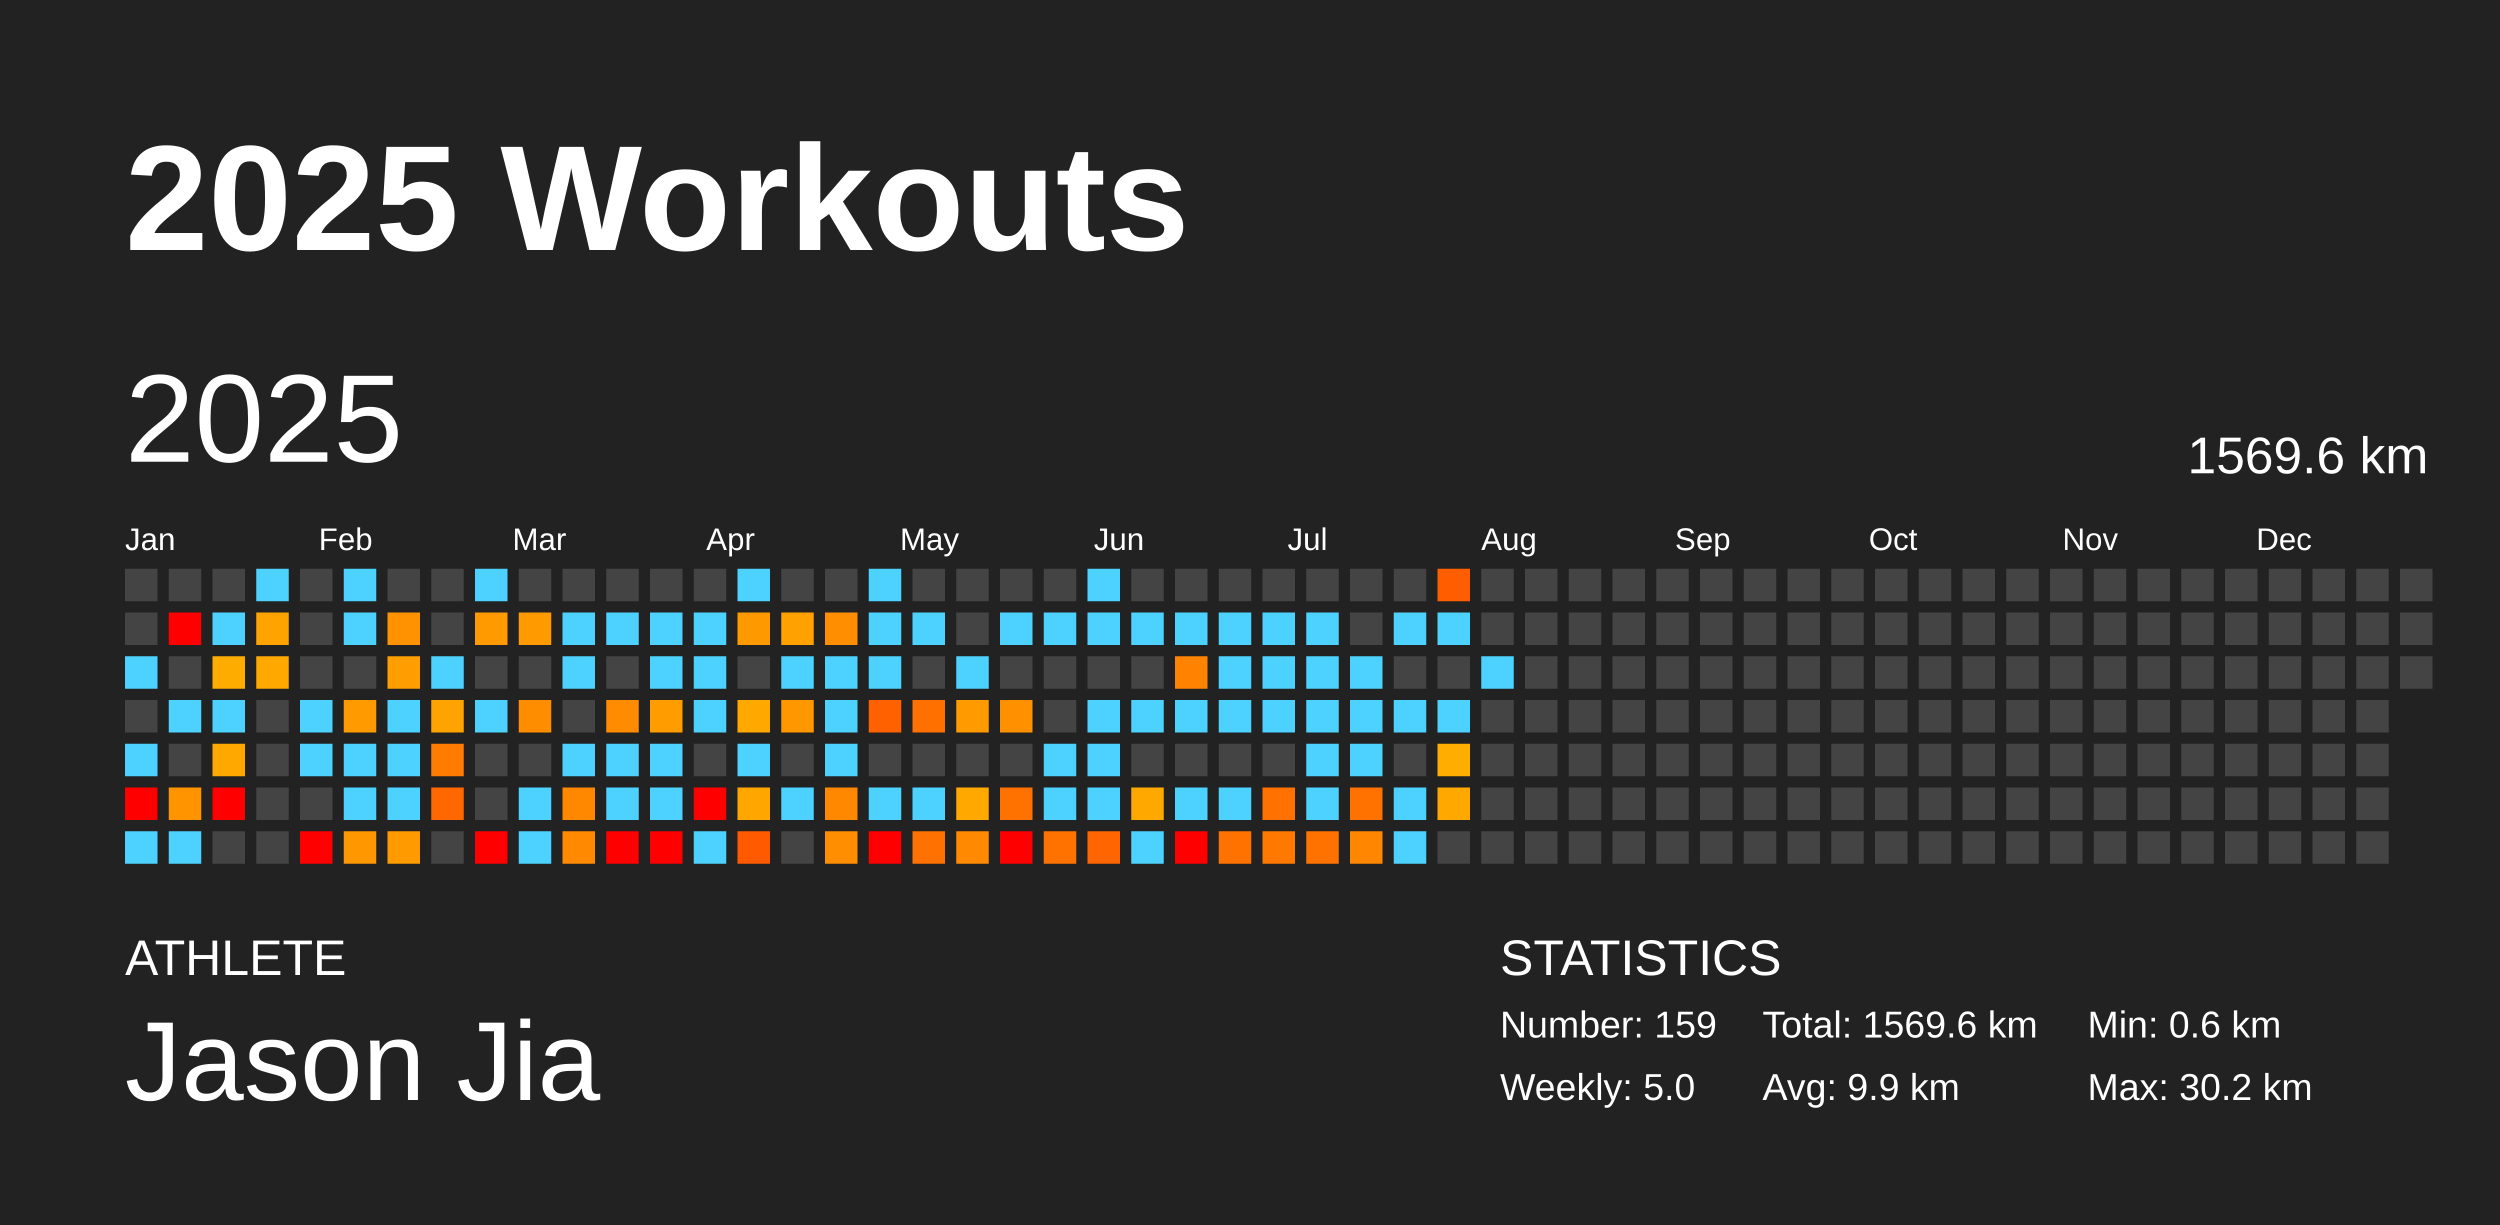
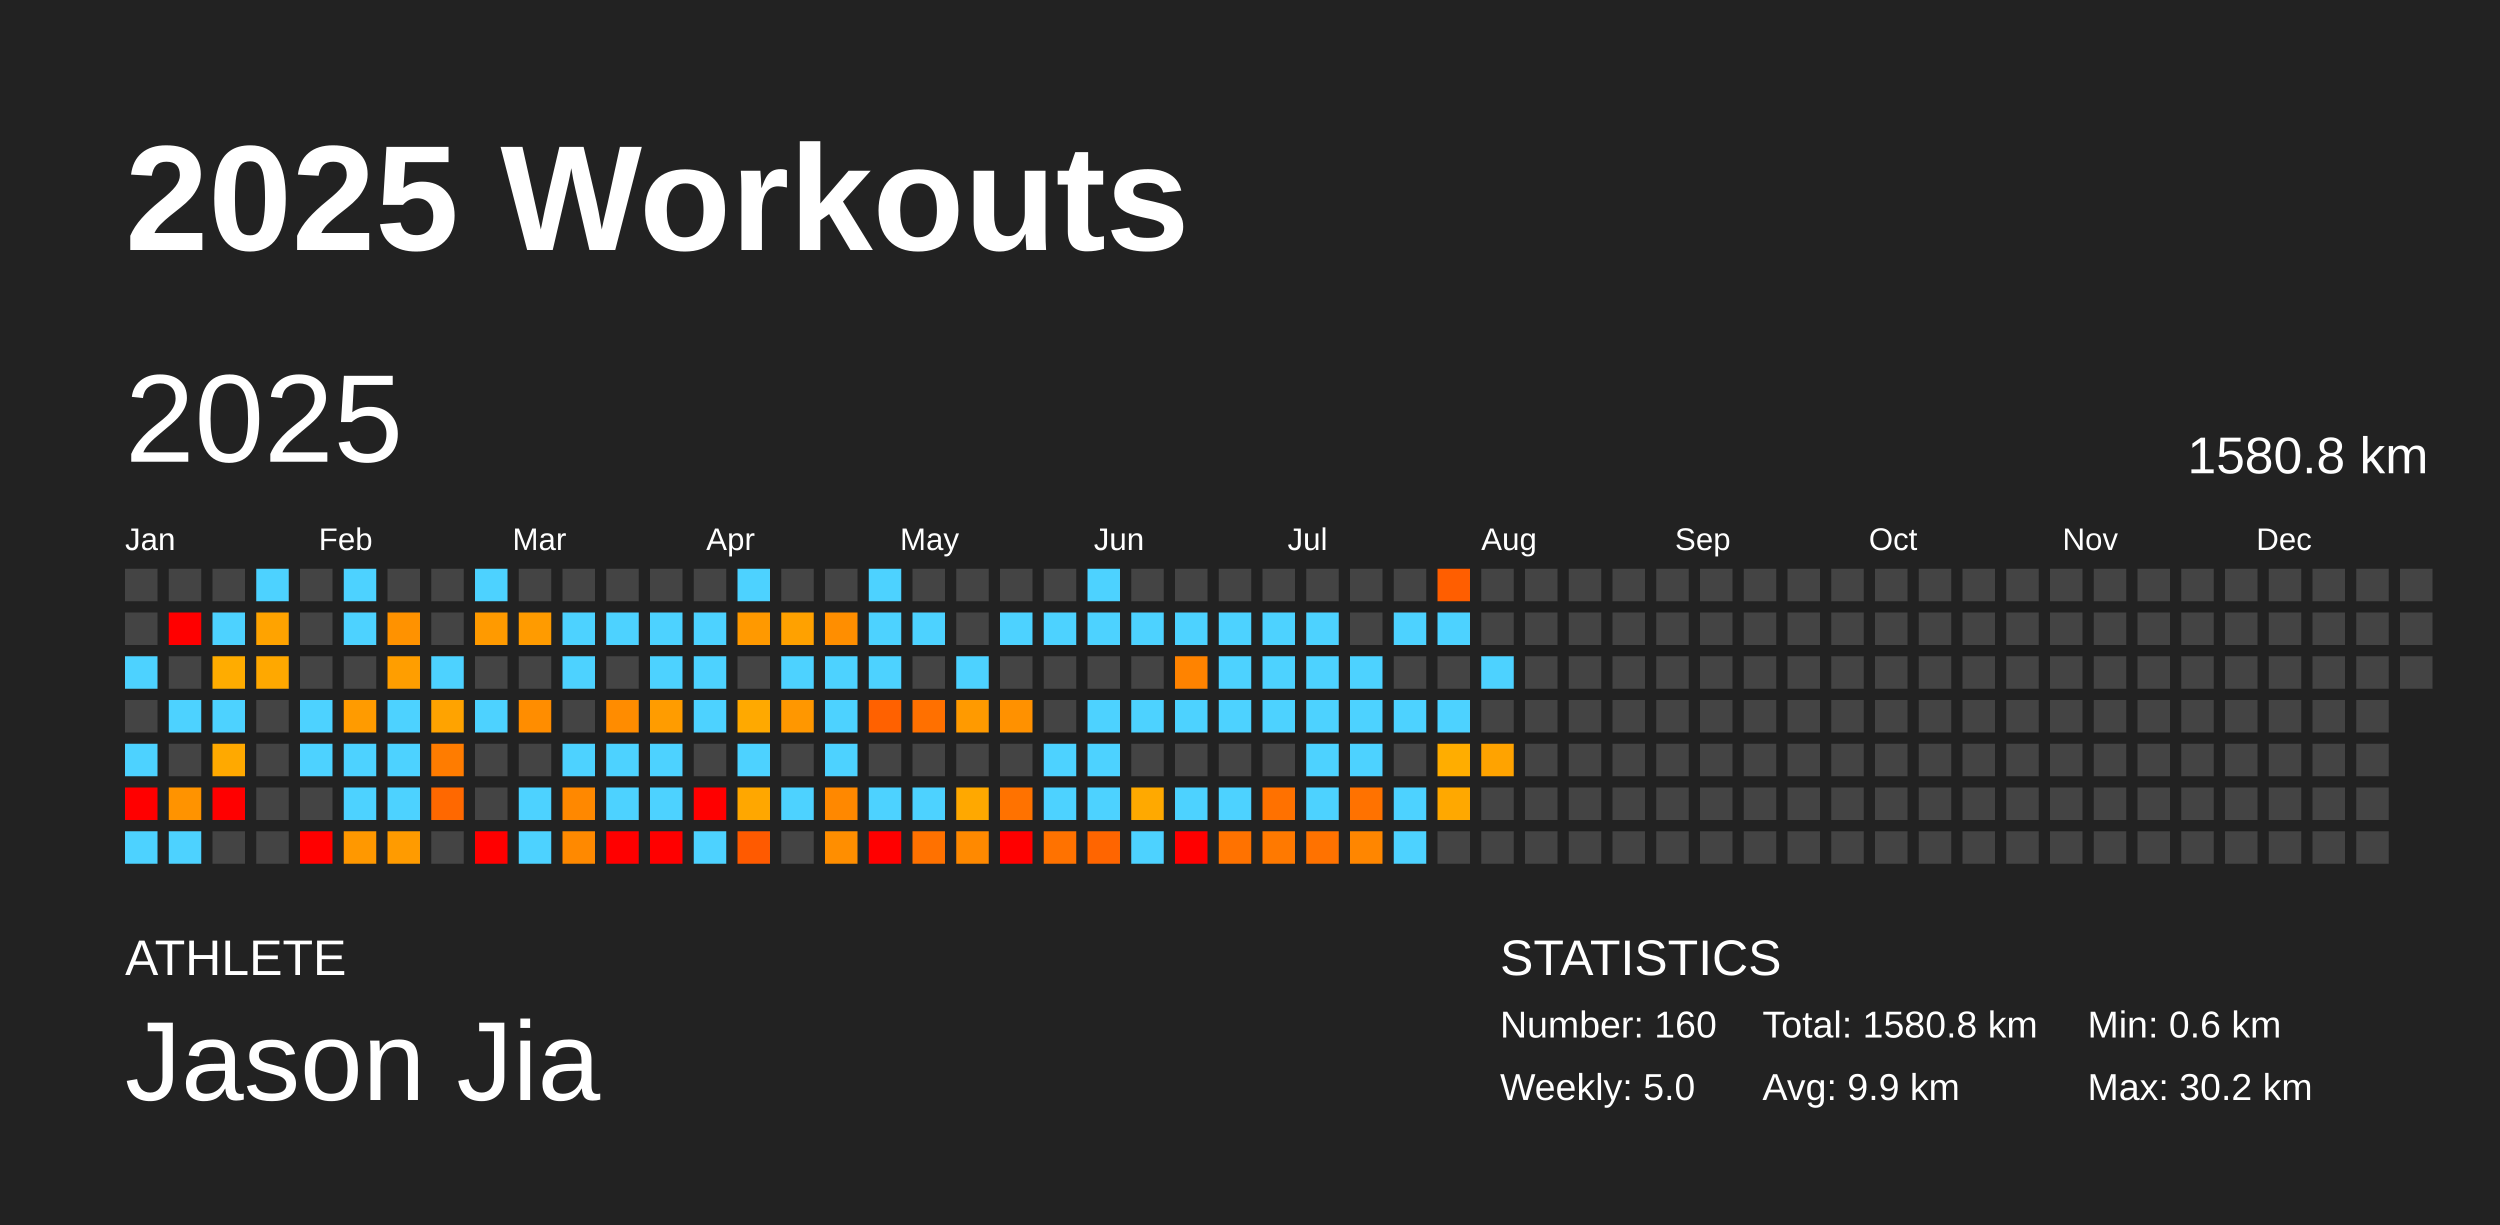
<svg xmlns="http://www.w3.org/2000/svg" baseProfile="full" height="98mm" version="1.1" viewBox="0,0,200,98" width="200mm">
  <defs />
  <rect fill="#222222" height="98" width="200" x="0" y="0" />
  <text fill="#FFFFFF" style="font-size:12px; font-family:Arial; font-weight:bold;" x="10" y="20">2025 Workouts</text>
  <text fill="#FFFFFF" style="font-size:4px; font-family:Arial" x="10" y="78">ATHLETE</text>
  <text fill="#FFFFFF" style="font-size:9px; font-family:Arial" x="10" y="88">Jason Jia</text>
  <text fill="#FFFFFF" style="font-size:4px; font-family:Arial" x="120" y="78">STATISTICS</text>
-   <text fill="#FFFFFF" style="font-size:3px; font-family:Arial" x="120" y="83">Number: 159</text>
+   <text fill="#FFFFFF" style="font-size:3px; font-family:Arial" x="120" y="83">Number: 160</text>
  <text fill="#FFFFFF" style="font-size:3px; font-family:Arial" x="120" y="88">Weekly: 5.0</text>
-   <text fill="#FFFFFF" style="font-size:3px; font-family:Arial" x="141" y="83">Total: 1569.6 km</text>
+   <text fill="#FFFFFF" style="font-size:3px; font-family:Arial" x="141" y="83">Total: 1580.8 km</text>
  <text fill="#FFFFFF" style="font-size:3px; font-family:Arial" x="141" y="88">Avg: 9.9 km</text>
  <text fill="#FFFFFF" style="font-size:3px; font-family:Arial" x="167" y="83">Min: 0.6 km</text>
  <text fill="#FFFFFF" style="font-size:3px; font-family:Arial" x="167" y="88">Max: 30.2 km</text>
  <text dominant-baseline="hanging" fill="#FFFFFF" style="font-size:10.0px; font-family:Arial;" x="10" y="30">2025</text>
-   <text dominant-baseline="hanging" fill="#FFFFFF" style="font-size:4.125px; font-family:Arial;" x="175" y="35">1569.6 km</text>
+   <text dominant-baseline="hanging" fill="#FFFFFF" style="font-size:4.125px; font-family:Arial;" x="175" y="35">1580.8 km</text>
  <text fill="#FFFFFF" style="font-size:2.5px; font-family:Arial" x="10.0" y="44">Jan</text>
  <text fill="#FFFFFF" style="font-size:2.5px; font-family:Arial" x="25.5" y="44">Feb</text>
  <text fill="#FFFFFF" style="font-size:2.5px; font-family:Arial" x="41.0" y="44">Mar</text>
  <text fill="#FFFFFF" style="font-size:2.5px; font-family:Arial" x="56.5" y="44">Apr</text>
  <text fill="#FFFFFF" style="font-size:2.5px; font-family:Arial" x="72.0" y="44">May</text>
  <text fill="#FFFFFF" style="font-size:2.5px; font-family:Arial" x="87.5" y="44">Jun</text>
  <text fill="#FFFFFF" style="font-size:2.5px; font-family:Arial" x="103.0" y="44">Jul</text>
  <text fill="#FFFFFF" style="font-size:2.5px; font-family:Arial" x="118.5" y="44">Aug</text>
  <text fill="#FFFFFF" style="font-size:2.5px; font-family:Arial" x="134.0" y="44">Sep</text>
  <text fill="#FFFFFF" style="font-size:2.5px; font-family:Arial" x="149.5" y="44">Oct</text>
  <text fill="#FFFFFF" style="font-size:2.5px; font-family:Arial" x="165.0" y="44">Nov</text>
  <text fill="#FFFFFF" style="font-size:2.5px; font-family:Arial" x="180.5" y="44">Dec</text>
  <rect fill="#444444" height="2.6" width="2.6" x="10.0" y="45.5" />
  <rect fill="#444444" height="2.6" width="2.6" x="10.0" y="49.0" />
  <rect fill="#4dd2ff" height="2.6" width="2.6" x="10.0" y="52.5" />
  <rect fill="#444444" height="2.6" width="2.6" x="10.0" y="56.0" />
  <rect fill="#4dd2ff" height="2.6" width="2.6" x="10.0" y="59.5" />
  <rect fill="red" height="2.6" width="2.6" x="10.0" y="63.0" />
  <rect fill="#4dd2ff" height="2.6" width="2.6" x="10.0" y="66.5" />
  <rect fill="#444444" height="2.6" width="2.6" x="13.5" y="45.5" />
  <rect fill="red" height="2.6" width="2.6" x="13.5" y="49.0" />
  <rect fill="#444444" height="2.6" width="2.6" x="13.5" y="52.5" />
  <rect fill="#4dd2ff" height="2.6" width="2.6" x="13.5" y="56.0" />
  <rect fill="#444444" height="2.6" width="2.6" x="13.5" y="59.5" />
  <rect fill="#ff9300" height="2.6" width="2.6" x="13.5" y="63.0" />
  <rect fill="#4dd2ff" height="2.6" width="2.6" x="13.5" y="66.5" />
  <rect fill="#444444" height="2.6" width="2.6" x="17.0" y="45.5" />
  <rect fill="#4dd2ff" height="2.6" width="2.6" x="17.0" y="49.0" />
  <rect fill="#ffac00" height="2.6" width="2.6" x="17.0" y="52.5" />
  <rect fill="#4dd2ff" height="2.6" width="2.6" x="17.0" y="56.0" />
  <rect fill="#ffa900" height="2.6" width="2.6" x="17.0" y="59.5" />
  <rect fill="red" height="2.6" width="2.6" x="17.0" y="63.0" />
  <rect fill="#444444" height="2.6" width="2.6" x="17.0" y="66.5" />
  <rect fill="#4dd2ff" height="2.6" width="2.6" x="20.5" y="45.5" />
  <rect fill="#ffa300" height="2.6" width="2.6" x="20.5" y="49.0" />
  <rect fill="#ffa800" height="2.6" width="2.6" x="20.5" y="52.5" />
  <rect fill="#444444" height="2.6" width="2.6" x="20.5" y="56.0" />
  <rect fill="#444444" height="2.6" width="2.6" x="20.5" y="59.5" />
  <rect fill="#444444" height="2.6" width="2.6" x="20.5" y="63.0" />
  <rect fill="#444444" height="2.6" width="2.6" x="20.5" y="66.5" />
  <rect fill="#444444" height="2.6" width="2.6" x="24.0" y="45.5" />
  <rect fill="#444444" height="2.6" width="2.6" x="24.0" y="49.0" />
  <rect fill="#444444" height="2.6" width="2.6" x="24.0" y="52.5" />
  <rect fill="#4dd2ff" height="2.6" width="2.6" x="24.0" y="56.0" />
  <rect fill="#4dd2ff" height="2.6" width="2.6" x="24.0" y="59.5" />
  <rect fill="#444444" height="2.6" width="2.6" x="24.0" y="63.0" />
  <rect fill="red" height="2.6" width="2.6" x="24.0" y="66.5" />
  <rect fill="#4dd2ff" height="2.6" width="2.6" x="27.5" y="45.5" />
  <rect fill="#4dd2ff" height="2.6" width="2.6" x="27.5" y="49.0" />
  <rect fill="#444444" height="2.6" width="2.6" x="27.5" y="52.5" />
  <rect fill="#ff9b00" height="2.6" width="2.6" x="27.5" y="56.0" />
  <rect fill="#4dd2ff" height="2.6" width="2.6" x="27.5" y="59.5" />
  <rect fill="#4dd2ff" height="2.6" width="2.6" x="27.5" y="63.0" />
  <rect fill="#ff9800" height="2.6" width="2.6" x="27.5" y="66.5" />
  <rect fill="#444444" height="2.6" width="2.6" x="31.0" y="45.5" />
  <rect fill="#ff9200" height="2.6" width="2.6" x="31.0" y="49.0" />
  <rect fill="#ff9e00" height="2.6" width="2.6" x="31.0" y="52.5" />
  <rect fill="#4dd2ff" height="2.6" width="2.6" x="31.0" y="56.0" />
  <rect fill="#4dd2ff" height="2.6" width="2.6" x="31.0" y="59.5" />
  <rect fill="#4dd2ff" height="2.6" width="2.6" x="31.0" y="63.0" />
  <rect fill="#ff9b00" height="2.6" width="2.6" x="31.0" y="66.5" />
  <rect fill="#444444" height="2.6" width="2.6" x="34.5" y="45.5" />
  <rect fill="#444444" height="2.6" width="2.6" x="34.5" y="49.0" />
  <rect fill="#4dd2ff" height="2.6" width="2.6" x="34.5" y="52.5" />
  <rect fill="#ffa300" height="2.6" width="2.6" x="34.5" y="56.0" />
  <rect fill="#ff7c00" height="2.6" width="2.6" x="34.5" y="59.5" />
  <rect fill="#ff6800" height="2.6" width="2.6" x="34.5" y="63.0" />
  <rect fill="#444444" height="2.6" width="2.6" x="34.5" y="66.5" />
  <rect fill="#4dd2ff" height="2.6" width="2.6" x="38.0" y="45.5" />
  <rect fill="#ff9a00" height="2.6" width="2.6" x="38.0" y="49.0" />
  <rect fill="#444444" height="2.6" width="2.6" x="38.0" y="52.5" />
  <rect fill="#4dd2ff" height="2.6" width="2.6" x="38.0" y="56.0" />
  <rect fill="#444444" height="2.6" width="2.6" x="38.0" y="59.5" />
  <rect fill="#444444" height="2.6" width="2.6" x="38.0" y="63.0" />
  <rect fill="red" height="2.6" width="2.6" x="38.0" y="66.5" />
  <rect fill="#444444" height="2.6" width="2.6" x="41.5" y="45.5" />
  <rect fill="#ff9b00" height="2.6" width="2.6" x="41.5" y="49.0" />
  <rect fill="#444444" height="2.6" width="2.6" x="41.5" y="52.5" />
  <rect fill="#ff8d00" height="2.6" width="2.6" x="41.5" y="56.0" />
  <rect fill="#444444" height="2.6" width="2.6" x="41.5" y="59.5" />
  <rect fill="#4dd2ff" height="2.6" width="2.6" x="41.5" y="63.0" />
  <rect fill="#4dd2ff" height="2.6" width="2.6" x="41.5" y="66.5" />
  <rect fill="#444444" height="2.6" width="2.6" x="45.0" y="45.5" />
  <rect fill="#4dd2ff" height="2.6" width="2.6" x="45.0" y="49.0" />
  <rect fill="#4dd2ff" height="2.6" width="2.6" x="45.0" y="52.5" />
  <rect fill="#444444" height="2.6" width="2.6" x="45.0" y="56.0" />
  <rect fill="#4dd2ff" height="2.6" width="2.6" x="45.0" y="59.5" />
  <rect fill="#ff8800" height="2.6" width="2.6" x="45.0" y="63.0" />
  <rect fill="#ff8900" height="2.6" width="2.6" x="45.0" y="66.5" />
  <rect fill="#444444" height="2.6" width="2.6" x="48.5" y="45.5" />
  <rect fill="#4dd2ff" height="2.6" width="2.6" x="48.5" y="49.0" />
  <rect fill="#444444" height="2.6" width="2.6" x="48.5" y="52.5" />
  <rect fill="#ff8c00" height="2.6" width="2.6" x="48.5" y="56.0" />
  <rect fill="#4dd2ff" height="2.6" width="2.6" x="48.5" y="59.5" />
  <rect fill="#4dd2ff" height="2.6" width="2.6" x="48.5" y="63.0" />
  <rect fill="red" height="2.6" width="2.6" x="48.5" y="66.5" />
  <rect fill="#444444" height="2.6" width="2.6" x="52.0" y="45.5" />
  <rect fill="#4dd2ff" height="2.6" width="2.6" x="52.0" y="49.0" />
  <rect fill="#4dd2ff" height="2.6" width="2.6" x="52.0" y="52.5" />
  <rect fill="#ff9c00" height="2.6" width="2.6" x="52.0" y="56.0" />
  <rect fill="#4dd2ff" height="2.6" width="2.6" x="52.0" y="59.5" />
  <rect fill="#4dd2ff" height="2.6" width="2.6" x="52.0" y="63.0" />
  <rect fill="red" height="2.6" width="2.6" x="52.0" y="66.5" />
  <rect fill="#444444" height="2.6" width="2.6" x="55.5" y="45.5" />
  <rect fill="#4dd2ff" height="2.6" width="2.6" x="55.5" y="49.0" />
  <rect fill="#4dd2ff" height="2.6" width="2.6" x="55.5" y="52.5" />
  <rect fill="#4dd2ff" height="2.6" width="2.6" x="55.5" y="56.0" />
  <rect fill="#444444" height="2.6" width="2.6" x="55.5" y="59.5" />
  <rect fill="red" height="2.6" width="2.6" x="55.5" y="63.0" />
  <rect fill="#4dd2ff" height="2.6" width="2.6" x="55.5" y="66.5" />
  <rect fill="#4dd2ff" height="2.6" width="2.6" x="59.0" y="45.5" />
  <rect fill="#ff9900" height="2.6" width="2.6" x="59.0" y="49.0" />
  <rect fill="#444444" height="2.6" width="2.6" x="59.0" y="52.5" />
  <rect fill="#ffa900" height="2.6" width="2.6" x="59.0" y="56.0" />
  <rect fill="#4dd2ff" height="2.6" width="2.6" x="59.0" y="59.5" />
  <rect fill="#ffa700" height="2.6" width="2.6" x="59.0" y="63.0" />
  <rect fill="#ff5a00" height="2.6" width="2.6" x="59.0" y="66.5" />
  <rect fill="#444444" height="2.6" width="2.6" x="62.5" y="45.5" />
  <rect fill="#ffa100" height="2.6" width="2.6" x="62.5" y="49.0" />
  <rect fill="#4dd2ff" height="2.6" width="2.6" x="62.5" y="52.5" />
  <rect fill="#ff9700" height="2.6" width="2.6" x="62.5" y="56.0" />
  <rect fill="#444444" height="2.6" width="2.6" x="62.5" y="59.5" />
  <rect fill="#4dd2ff" height="2.6" width="2.6" x="62.5" y="63.0" />
  <rect fill="#444444" height="2.6" width="2.6" x="62.5" y="66.5" />
  <rect fill="#444444" height="2.6" width="2.6" x="66.0" y="45.5" />
  <rect fill="#ff8e00" height="2.6" width="2.6" x="66.0" y="49.0" />
  <rect fill="#4dd2ff" height="2.6" width="2.6" x="66.0" y="52.5" />
  <rect fill="#4dd2ff" height="2.6" width="2.6" x="66.0" y="56.0" />
  <rect fill="#4dd2ff" height="2.6" width="2.6" x="66.0" y="59.5" />
  <rect fill="#ff8800" height="2.6" width="2.6" x="66.0" y="63.0" />
  <rect fill="#ff8e00" height="2.6" width="2.6" x="66.0" y="66.5" />
  <rect fill="#4dd2ff" height="2.6" width="2.6" x="69.5" y="45.5" />
  <rect fill="#4dd2ff" height="2.6" width="2.6" x="69.5" y="49.0" />
  <rect fill="#4dd2ff" height="2.6" width="2.6" x="69.5" y="52.5" />
  <rect fill="#ff6100" height="2.6" width="2.6" x="69.5" y="56.0" />
  <rect fill="#444444" height="2.6" width="2.6" x="69.5" y="59.5" />
  <rect fill="#4dd2ff" height="2.6" width="2.6" x="69.5" y="63.0" />
  <rect fill="red" height="2.6" width="2.6" x="69.5" y="66.5" />
  <rect fill="#444444" height="2.6" width="2.6" x="73.0" y="45.5" />
  <rect fill="#4dd2ff" height="2.6" width="2.6" x="73.0" y="49.0" />
  <rect fill="#444444" height="2.6" width="2.6" x="73.0" y="52.5" />
  <rect fill="#ff7000" height="2.6" width="2.6" x="73.0" y="56.0" />
  <rect fill="#444444" height="2.6" width="2.6" x="73.0" y="59.5" />
  <rect fill="#4dd2ff" height="2.6" width="2.6" x="73.0" y="63.0" />
  <rect fill="#ff7100" height="2.6" width="2.6" x="73.0" y="66.5" />
  <rect fill="#444444" height="2.6" width="2.6" x="76.5" y="45.5" />
  <rect fill="#444444" height="2.6" width="2.6" x="76.5" y="49.0" />
  <rect fill="#4dd2ff" height="2.6" width="2.6" x="76.5" y="52.5" />
  <rect fill="#ff9a00" height="2.6" width="2.6" x="76.5" y="56.0" />
  <rect fill="#444444" height="2.6" width="2.6" x="76.5" y="59.5" />
  <rect fill="#ffa800" height="2.6" width="2.6" x="76.5" y="63.0" />
  <rect fill="#ff8900" height="2.6" width="2.6" x="76.5" y="66.5" />
  <rect fill="#444444" height="2.6" width="2.6" x="80.0" y="45.5" />
  <rect fill="#4dd2ff" height="2.6" width="2.6" x="80.0" y="49.0" />
  <rect fill="#444444" height="2.6" width="2.6" x="80.0" y="52.5" />
  <rect fill="#ff9100" height="2.6" width="2.6" x="80.0" y="56.0" />
  <rect fill="#444444" height="2.6" width="2.6" x="80.0" y="59.5" />
  <rect fill="#ff7200" height="2.6" width="2.6" x="80.0" y="63.0" />
  <rect fill="red" height="2.6" width="2.6" x="80.0" y="66.5" />
  <rect fill="#444444" height="2.6" width="2.6" x="83.5" y="45.5" />
  <rect fill="#4dd2ff" height="2.6" width="2.6" x="83.5" y="49.0" />
  <rect fill="#444444" height="2.6" width="2.6" x="83.5" y="52.5" />
  <rect fill="#444444" height="2.6" width="2.6" x="83.5" y="56.0" />
  <rect fill="#4dd2ff" height="2.6" width="2.6" x="83.5" y="59.5" />
  <rect fill="#4dd2ff" height="2.6" width="2.6" x="83.5" y="63.0" />
  <rect fill="#ff7200" height="2.6" width="2.6" x="83.5" y="66.5" />
  <rect fill="#4dd2ff" height="2.6" width="2.6" x="87.0" y="45.5" />
  <rect fill="#4dd2ff" height="2.6" width="2.6" x="87.0" y="49.0" />
  <rect fill="#444444" height="2.6" width="2.6" x="87.0" y="52.5" />
  <rect fill="#4dd2ff" height="2.6" width="2.6" x="87.0" y="56.0" />
  <rect fill="#4dd2ff" height="2.6" width="2.6" x="87.0" y="59.5" />
  <rect fill="#4dd2ff" height="2.6" width="2.6" x="87.0" y="63.0" />
  <rect fill="#ff6500" height="2.6" width="2.6" x="87.0" y="66.5" />
  <rect fill="#444444" height="2.6" width="2.6" x="90.5" y="45.5" />
  <rect fill="#4dd2ff" height="2.6" width="2.6" x="90.5" y="49.0" />
  <rect fill="#444444" height="2.6" width="2.6" x="90.5" y="52.5" />
  <rect fill="#4dd2ff" height="2.6" width="2.6" x="90.5" y="56.0" />
  <rect fill="#444444" height="2.6" width="2.6" x="90.5" y="59.5" />
  <rect fill="#ffa900" height="2.6" width="2.6" x="90.5" y="63.0" />
  <rect fill="#4dd2ff" height="2.6" width="2.6" x="90.5" y="66.5" />
  <rect fill="#444444" height="2.6" width="2.6" x="94.0" y="45.5" />
  <rect fill="#4dd2ff" height="2.6" width="2.6" x="94.0" y="49.0" />
  <rect fill="#ff8300" height="2.6" width="2.6" x="94.0" y="52.5" />
  <rect fill="#4dd2ff" height="2.6" width="2.6" x="94.0" y="56.0" />
  <rect fill="#444444" height="2.6" width="2.6" x="94.0" y="59.5" />
  <rect fill="#4dd2ff" height="2.6" width="2.6" x="94.0" y="63.0" />
  <rect fill="red" height="2.6" width="2.6" x="94.0" y="66.5" />
  <rect fill="#444444" height="2.6" width="2.6" x="97.5" y="45.5" />
  <rect fill="#4dd2ff" height="2.6" width="2.6" x="97.5" y="49.0" />
  <rect fill="#4dd2ff" height="2.6" width="2.6" x="97.5" y="52.5" />
  <rect fill="#4dd2ff" height="2.6" width="2.6" x="97.5" y="56.0" />
  <rect fill="#444444" height="2.6" width="2.6" x="97.5" y="59.5" />
  <rect fill="#4dd2ff" height="2.6" width="2.6" x="97.5" y="63.0" />
  <rect fill="#ff7200" height="2.6" width="2.6" x="97.5" y="66.5" />
  <rect fill="#444444" height="2.6" width="2.6" x="101.0" y="45.5" />
  <rect fill="#4dd2ff" height="2.6" width="2.6" x="101.0" y="49.0" />
  <rect fill="#4dd2ff" height="2.6" width="2.6" x="101.0" y="52.5" />
  <rect fill="#4dd2ff" height="2.6" width="2.6" x="101.0" y="56.0" />
  <rect fill="#444444" height="2.6" width="2.6" x="101.0" y="59.5" />
  <rect fill="#ff7100" height="2.6" width="2.6" x="101.0" y="63.0" />
  <rect fill="#ff7900" height="2.6" width="2.6" x="101.0" y="66.5" />
  <rect fill="#444444" height="2.6" width="2.6" x="104.5" y="45.5" />
  <rect fill="#4dd2ff" height="2.6" width="2.6" x="104.5" y="49.0" />
  <rect fill="#4dd2ff" height="2.6" width="2.6" x="104.5" y="52.5" />
  <rect fill="#4dd2ff" height="2.6" width="2.6" x="104.5" y="56.0" />
  <rect fill="#4dd2ff" height="2.6" width="2.6" x="104.5" y="59.5" />
  <rect fill="#4dd2ff" height="2.6" width="2.6" x="104.5" y="63.0" />
  <rect fill="#ff7200" height="2.6" width="2.6" x="104.5" y="66.5" />
  <rect fill="#444444" height="2.6" width="2.6" x="108.0" y="45.5" />
  <rect fill="#444444" height="2.6" width="2.6" x="108.0" y="49.0" />
  <rect fill="#4dd2ff" height="2.6" width="2.6" x="108.0" y="52.5" />
  <rect fill="#4dd2ff" height="2.6" width="2.6" x="108.0" y="56.0" />
  <rect fill="#4dd2ff" height="2.6" width="2.6" x="108.0" y="59.5" />
  <rect fill="#ff7200" height="2.6" width="2.6" x="108.0" y="63.0" />
  <rect fill="#ff8600" height="2.6" width="2.6" x="108.0" y="66.5" />
  <rect fill="#444444" height="2.6" width="2.6" x="111.5" y="45.5" />
  <rect fill="#4dd2ff" height="2.6" width="2.6" x="111.5" y="49.0" />
  <rect fill="#444444" height="2.6" width="2.6" x="111.5" y="52.5" />
  <rect fill="#4dd2ff" height="2.6" width="2.6" x="111.5" y="56.0" />
  <rect fill="#444444" height="2.6" width="2.6" x="111.5" y="59.5" />
  <rect fill="#4dd2ff" height="2.6" width="2.6" x="111.5" y="63.0" />
  <rect fill="#4dd2ff" height="2.6" width="2.6" x="111.5" y="66.5" />
  <rect fill="#ff5e00" height="2.6" width="2.6" x="115.0" y="45.5" />
  <rect fill="#4dd2ff" height="2.6" width="2.6" x="115.0" y="49.0" />
  <rect fill="#444444" height="2.6" width="2.6" x="115.0" y="52.5" />
  <rect fill="#4dd2ff" height="2.6" width="2.6" x="115.0" y="56.0" />
  <rect fill="#ffad00" height="2.6" width="2.6" x="115.0" y="59.5" />
  <rect fill="#ffa800" height="2.6" width="2.6" x="115.0" y="63.0" />
  <rect fill="#444444" height="2.6" width="2.6" x="115.0" y="66.5" />
  <rect fill="#444444" height="2.6" width="2.6" x="118.5" y="45.5" />
  <rect fill="#444444" height="2.6" width="2.6" x="118.5" y="49.0" />
  <rect fill="#4dd2ff" height="2.6" width="2.6" x="118.5" y="52.5" />
  <rect fill="#444444" height="2.6" width="2.6" x="118.5" y="56.0" />
-   <rect fill="#444444" height="2.6" width="2.6" x="118.5" y="59.5" />
+   <rect fill="#ffa300" height="2.6" width="2.6" x="118.5" y="59.5" />
  <rect fill="#444444" height="2.6" width="2.6" x="118.5" y="63.0" />
  <rect fill="#444444" height="2.6" width="2.6" x="118.5" y="66.5" />
  <rect fill="#444444" height="2.6" width="2.6" x="122.0" y="45.5" />
  <rect fill="#444444" height="2.6" width="2.6" x="122.0" y="49.0" />
  <rect fill="#444444" height="2.6" width="2.6" x="122.0" y="52.5" />
  <rect fill="#444444" height="2.6" width="2.6" x="122.0" y="56.0" />
  <rect fill="#444444" height="2.6" width="2.6" x="122.0" y="59.5" />
  <rect fill="#444444" height="2.6" width="2.6" x="122.0" y="63.0" />
  <rect fill="#444444" height="2.6" width="2.6" x="122.0" y="66.5" />
  <rect fill="#444444" height="2.6" width="2.6" x="125.5" y="45.5" />
  <rect fill="#444444" height="2.6" width="2.6" x="125.5" y="49.0" />
  <rect fill="#444444" height="2.6" width="2.6" x="125.5" y="52.5" />
  <rect fill="#444444" height="2.6" width="2.6" x="125.5" y="56.0" />
  <rect fill="#444444" height="2.6" width="2.6" x="125.5" y="59.5" />
  <rect fill="#444444" height="2.6" width="2.6" x="125.5" y="63.0" />
  <rect fill="#444444" height="2.6" width="2.6" x="125.5" y="66.5" />
  <rect fill="#444444" height="2.6" width="2.6" x="129.0" y="45.5" />
  <rect fill="#444444" height="2.6" width="2.6" x="129.0" y="49.0" />
  <rect fill="#444444" height="2.6" width="2.6" x="129.0" y="52.5" />
  <rect fill="#444444" height="2.6" width="2.6" x="129.0" y="56.0" />
  <rect fill="#444444" height="2.6" width="2.6" x="129.0" y="59.5" />
  <rect fill="#444444" height="2.6" width="2.6" x="129.0" y="63.0" />
  <rect fill="#444444" height="2.6" width="2.6" x="129.0" y="66.5" />
  <rect fill="#444444" height="2.6" width="2.6" x="132.5" y="45.5" />
  <rect fill="#444444" height="2.6" width="2.6" x="132.5" y="49.0" />
  <rect fill="#444444" height="2.6" width="2.6" x="132.5" y="52.5" />
  <rect fill="#444444" height="2.6" width="2.6" x="132.5" y="56.0" />
  <rect fill="#444444" height="2.6" width="2.6" x="132.5" y="59.5" />
  <rect fill="#444444" height="2.6" width="2.6" x="132.5" y="63.0" />
  <rect fill="#444444" height="2.6" width="2.6" x="132.5" y="66.5" />
  <rect fill="#444444" height="2.6" width="2.6" x="136.0" y="45.5" />
  <rect fill="#444444" height="2.6" width="2.6" x="136.0" y="49.0" />
  <rect fill="#444444" height="2.6" width="2.6" x="136.0" y="52.5" />
  <rect fill="#444444" height="2.6" width="2.6" x="136.0" y="56.0" />
  <rect fill="#444444" height="2.6" width="2.6" x="136.0" y="59.5" />
  <rect fill="#444444" height="2.6" width="2.6" x="136.0" y="63.0" />
  <rect fill="#444444" height="2.6" width="2.6" x="136.0" y="66.5" />
  <rect fill="#444444" height="2.6" width="2.6" x="139.5" y="45.5" />
  <rect fill="#444444" height="2.6" width="2.6" x="139.5" y="49.0" />
  <rect fill="#444444" height="2.6" width="2.6" x="139.5" y="52.5" />
  <rect fill="#444444" height="2.6" width="2.6" x="139.5" y="56.0" />
  <rect fill="#444444" height="2.6" width="2.6" x="139.5" y="59.5" />
  <rect fill="#444444" height="2.6" width="2.6" x="139.5" y="63.0" />
  <rect fill="#444444" height="2.6" width="2.6" x="139.5" y="66.5" />
  <rect fill="#444444" height="2.6" width="2.6" x="143.0" y="45.5" />
  <rect fill="#444444" height="2.6" width="2.6" x="143.0" y="49.0" />
  <rect fill="#444444" height="2.6" width="2.6" x="143.0" y="52.5" />
  <rect fill="#444444" height="2.6" width="2.6" x="143.0" y="56.0" />
  <rect fill="#444444" height="2.6" width="2.6" x="143.0" y="59.5" />
  <rect fill="#444444" height="2.6" width="2.6" x="143.0" y="63.0" />
  <rect fill="#444444" height="2.6" width="2.6" x="143.0" y="66.5" />
  <rect fill="#444444" height="2.6" width="2.6" x="146.5" y="45.5" />
  <rect fill="#444444" height="2.6" width="2.6" x="146.5" y="49.0" />
  <rect fill="#444444" height="2.6" width="2.6" x="146.5" y="52.5" />
  <rect fill="#444444" height="2.6" width="2.6" x="146.5" y="56.0" />
  <rect fill="#444444" height="2.6" width="2.6" x="146.5" y="59.5" />
  <rect fill="#444444" height="2.6" width="2.6" x="146.5" y="63.0" />
  <rect fill="#444444" height="2.6" width="2.6" x="146.5" y="66.5" />
  <rect fill="#444444" height="2.6" width="2.6" x="150.0" y="45.5" />
  <rect fill="#444444" height="2.6" width="2.6" x="150.0" y="49.0" />
  <rect fill="#444444" height="2.6" width="2.6" x="150.0" y="52.5" />
  <rect fill="#444444" height="2.6" width="2.6" x="150.0" y="56.0" />
  <rect fill="#444444" height="2.6" width="2.6" x="150.0" y="59.5" />
  <rect fill="#444444" height="2.6" width="2.6" x="150.0" y="63.0" />
  <rect fill="#444444" height="2.6" width="2.6" x="150.0" y="66.5" />
  <rect fill="#444444" height="2.6" width="2.6" x="153.5" y="45.5" />
  <rect fill="#444444" height="2.6" width="2.6" x="153.5" y="49.0" />
  <rect fill="#444444" height="2.6" width="2.6" x="153.5" y="52.5" />
  <rect fill="#444444" height="2.6" width="2.6" x="153.5" y="56.0" />
  <rect fill="#444444" height="2.6" width="2.6" x="153.5" y="59.5" />
  <rect fill="#444444" height="2.6" width="2.6" x="153.5" y="63.0" />
  <rect fill="#444444" height="2.6" width="2.6" x="153.5" y="66.5" />
  <rect fill="#444444" height="2.6" width="2.6" x="157.0" y="45.5" />
  <rect fill="#444444" height="2.6" width="2.6" x="157.0" y="49.0" />
  <rect fill="#444444" height="2.6" width="2.6" x="157.0" y="52.5" />
  <rect fill="#444444" height="2.6" width="2.6" x="157.0" y="56.0" />
  <rect fill="#444444" height="2.6" width="2.6" x="157.0" y="59.5" />
  <rect fill="#444444" height="2.6" width="2.6" x="157.0" y="63.0" />
  <rect fill="#444444" height="2.6" width="2.6" x="157.0" y="66.5" />
  <rect fill="#444444" height="2.6" width="2.6" x="160.5" y="45.5" />
  <rect fill="#444444" height="2.6" width="2.6" x="160.5" y="49.0" />
  <rect fill="#444444" height="2.6" width="2.6" x="160.5" y="52.5" />
  <rect fill="#444444" height="2.6" width="2.6" x="160.5" y="56.0" />
  <rect fill="#444444" height="2.6" width="2.6" x="160.5" y="59.5" />
  <rect fill="#444444" height="2.6" width="2.6" x="160.5" y="63.0" />
  <rect fill="#444444" height="2.6" width="2.6" x="160.5" y="66.5" />
  <rect fill="#444444" height="2.6" width="2.6" x="164.0" y="45.5" />
  <rect fill="#444444" height="2.6" width="2.6" x="164.0" y="49.0" />
  <rect fill="#444444" height="2.6" width="2.6" x="164.0" y="52.5" />
  <rect fill="#444444" height="2.6" width="2.6" x="164.0" y="56.0" />
  <rect fill="#444444" height="2.6" width="2.6" x="164.0" y="59.5" />
  <rect fill="#444444" height="2.6" width="2.6" x="164.0" y="63.0" />
  <rect fill="#444444" height="2.6" width="2.6" x="164.0" y="66.5" />
  <rect fill="#444444" height="2.6" width="2.6" x="167.5" y="45.5" />
  <rect fill="#444444" height="2.6" width="2.6" x="167.5" y="49.0" />
  <rect fill="#444444" height="2.6" width="2.6" x="167.5" y="52.5" />
  <rect fill="#444444" height="2.6" width="2.6" x="167.5" y="56.0" />
  <rect fill="#444444" height="2.6" width="2.6" x="167.5" y="59.5" />
  <rect fill="#444444" height="2.6" width="2.6" x="167.5" y="63.0" />
  <rect fill="#444444" height="2.6" width="2.6" x="167.5" y="66.5" />
  <rect fill="#444444" height="2.6" width="2.6" x="171.0" y="45.5" />
  <rect fill="#444444" height="2.6" width="2.6" x="171.0" y="49.0" />
  <rect fill="#444444" height="2.6" width="2.6" x="171.0" y="52.5" />
  <rect fill="#444444" height="2.6" width="2.6" x="171.0" y="56.0" />
  <rect fill="#444444" height="2.6" width="2.6" x="171.0" y="59.5" />
  <rect fill="#444444" height="2.6" width="2.6" x="171.0" y="63.0" />
  <rect fill="#444444" height="2.6" width="2.6" x="171.0" y="66.5" />
  <rect fill="#444444" height="2.6" width="2.6" x="174.5" y="45.5" />
  <rect fill="#444444" height="2.6" width="2.6" x="174.5" y="49.0" />
  <rect fill="#444444" height="2.6" width="2.6" x="174.5" y="52.5" />
  <rect fill="#444444" height="2.6" width="2.6" x="174.5" y="56.0" />
  <rect fill="#444444" height="2.6" width="2.6" x="174.5" y="59.5" />
  <rect fill="#444444" height="2.6" width="2.6" x="174.5" y="63.0" />
  <rect fill="#444444" height="2.6" width="2.6" x="174.5" y="66.5" />
  <rect fill="#444444" height="2.6" width="2.6" x="178.0" y="45.5" />
  <rect fill="#444444" height="2.6" width="2.6" x="178.0" y="49.0" />
  <rect fill="#444444" height="2.6" width="2.6" x="178.0" y="52.5" />
  <rect fill="#444444" height="2.6" width="2.6" x="178.0" y="56.0" />
  <rect fill="#444444" height="2.6" width="2.6" x="178.0" y="59.5" />
  <rect fill="#444444" height="2.6" width="2.6" x="178.0" y="63.0" />
  <rect fill="#444444" height="2.6" width="2.6" x="178.0" y="66.5" />
  <rect fill="#444444" height="2.6" width="2.6" x="181.5" y="45.5" />
  <rect fill="#444444" height="2.6" width="2.6" x="181.5" y="49.0" />
  <rect fill="#444444" height="2.6" width="2.6" x="181.5" y="52.5" />
  <rect fill="#444444" height="2.6" width="2.6" x="181.5" y="56.0" />
  <rect fill="#444444" height="2.6" width="2.6" x="181.5" y="59.5" />
  <rect fill="#444444" height="2.6" width="2.6" x="181.5" y="63.0" />
  <rect fill="#444444" height="2.6" width="2.6" x="181.5" y="66.5" />
  <rect fill="#444444" height="2.6" width="2.6" x="185.0" y="45.5" />
  <rect fill="#444444" height="2.6" width="2.6" x="185.0" y="49.0" />
  <rect fill="#444444" height="2.6" width="2.6" x="185.0" y="52.5" />
  <rect fill="#444444" height="2.6" width="2.6" x="185.0" y="56.0" />
  <rect fill="#444444" height="2.6" width="2.6" x="185.0" y="59.5" />
  <rect fill="#444444" height="2.6" width="2.6" x="185.0" y="63.0" />
  <rect fill="#444444" height="2.6" width="2.6" x="185.0" y="66.5" />
  <rect fill="#444444" height="2.6" width="2.6" x="188.5" y="45.5" />
  <rect fill="#444444" height="2.6" width="2.6" x="188.5" y="49.0" />
  <rect fill="#444444" height="2.6" width="2.6" x="188.5" y="52.5" />
  <rect fill="#444444" height="2.6" width="2.6" x="188.5" y="56.0" />
  <rect fill="#444444" height="2.6" width="2.6" x="188.5" y="59.5" />
  <rect fill="#444444" height="2.6" width="2.6" x="188.5" y="63.0" />
  <rect fill="#444444" height="2.6" width="2.6" x="188.5" y="66.5" />
  <rect fill="#444444" height="2.6" width="2.6" x="192.0" y="45.5" />
  <rect fill="#444444" height="2.6" width="2.6" x="192.0" y="49.0" />
  <rect fill="#444444" height="2.6" width="2.6" x="192.0" y="52.5" />
</svg>
